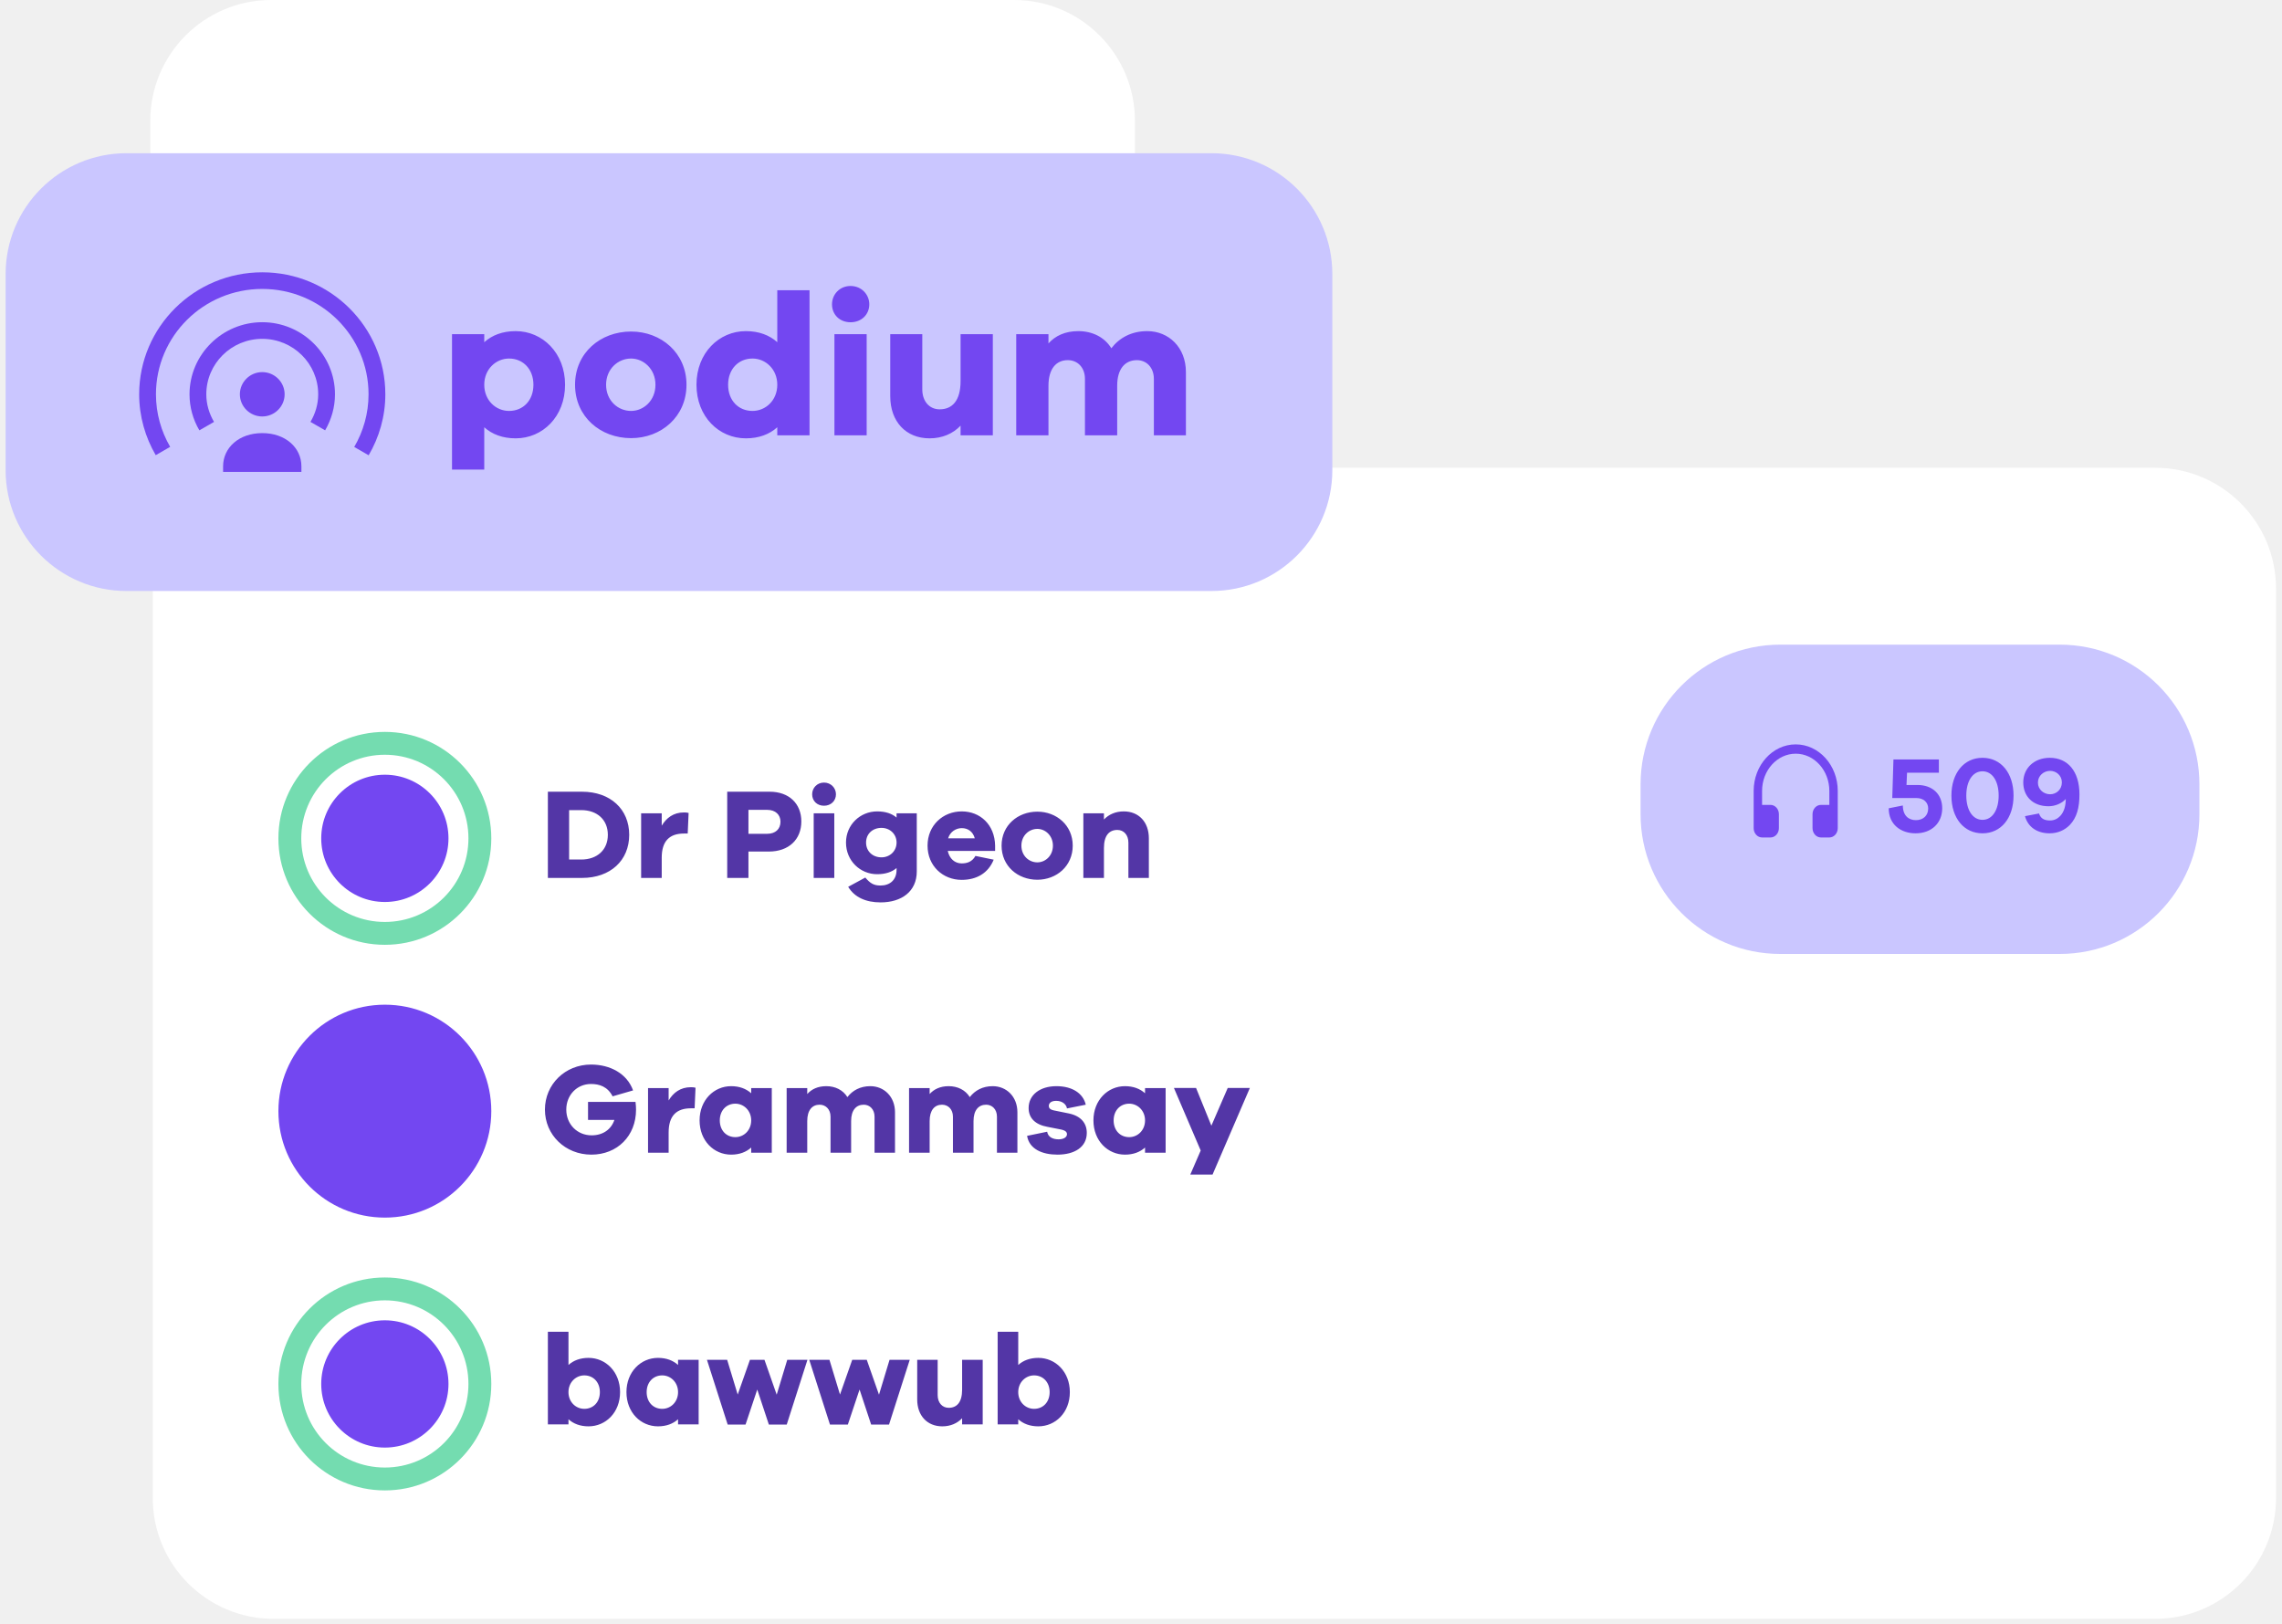
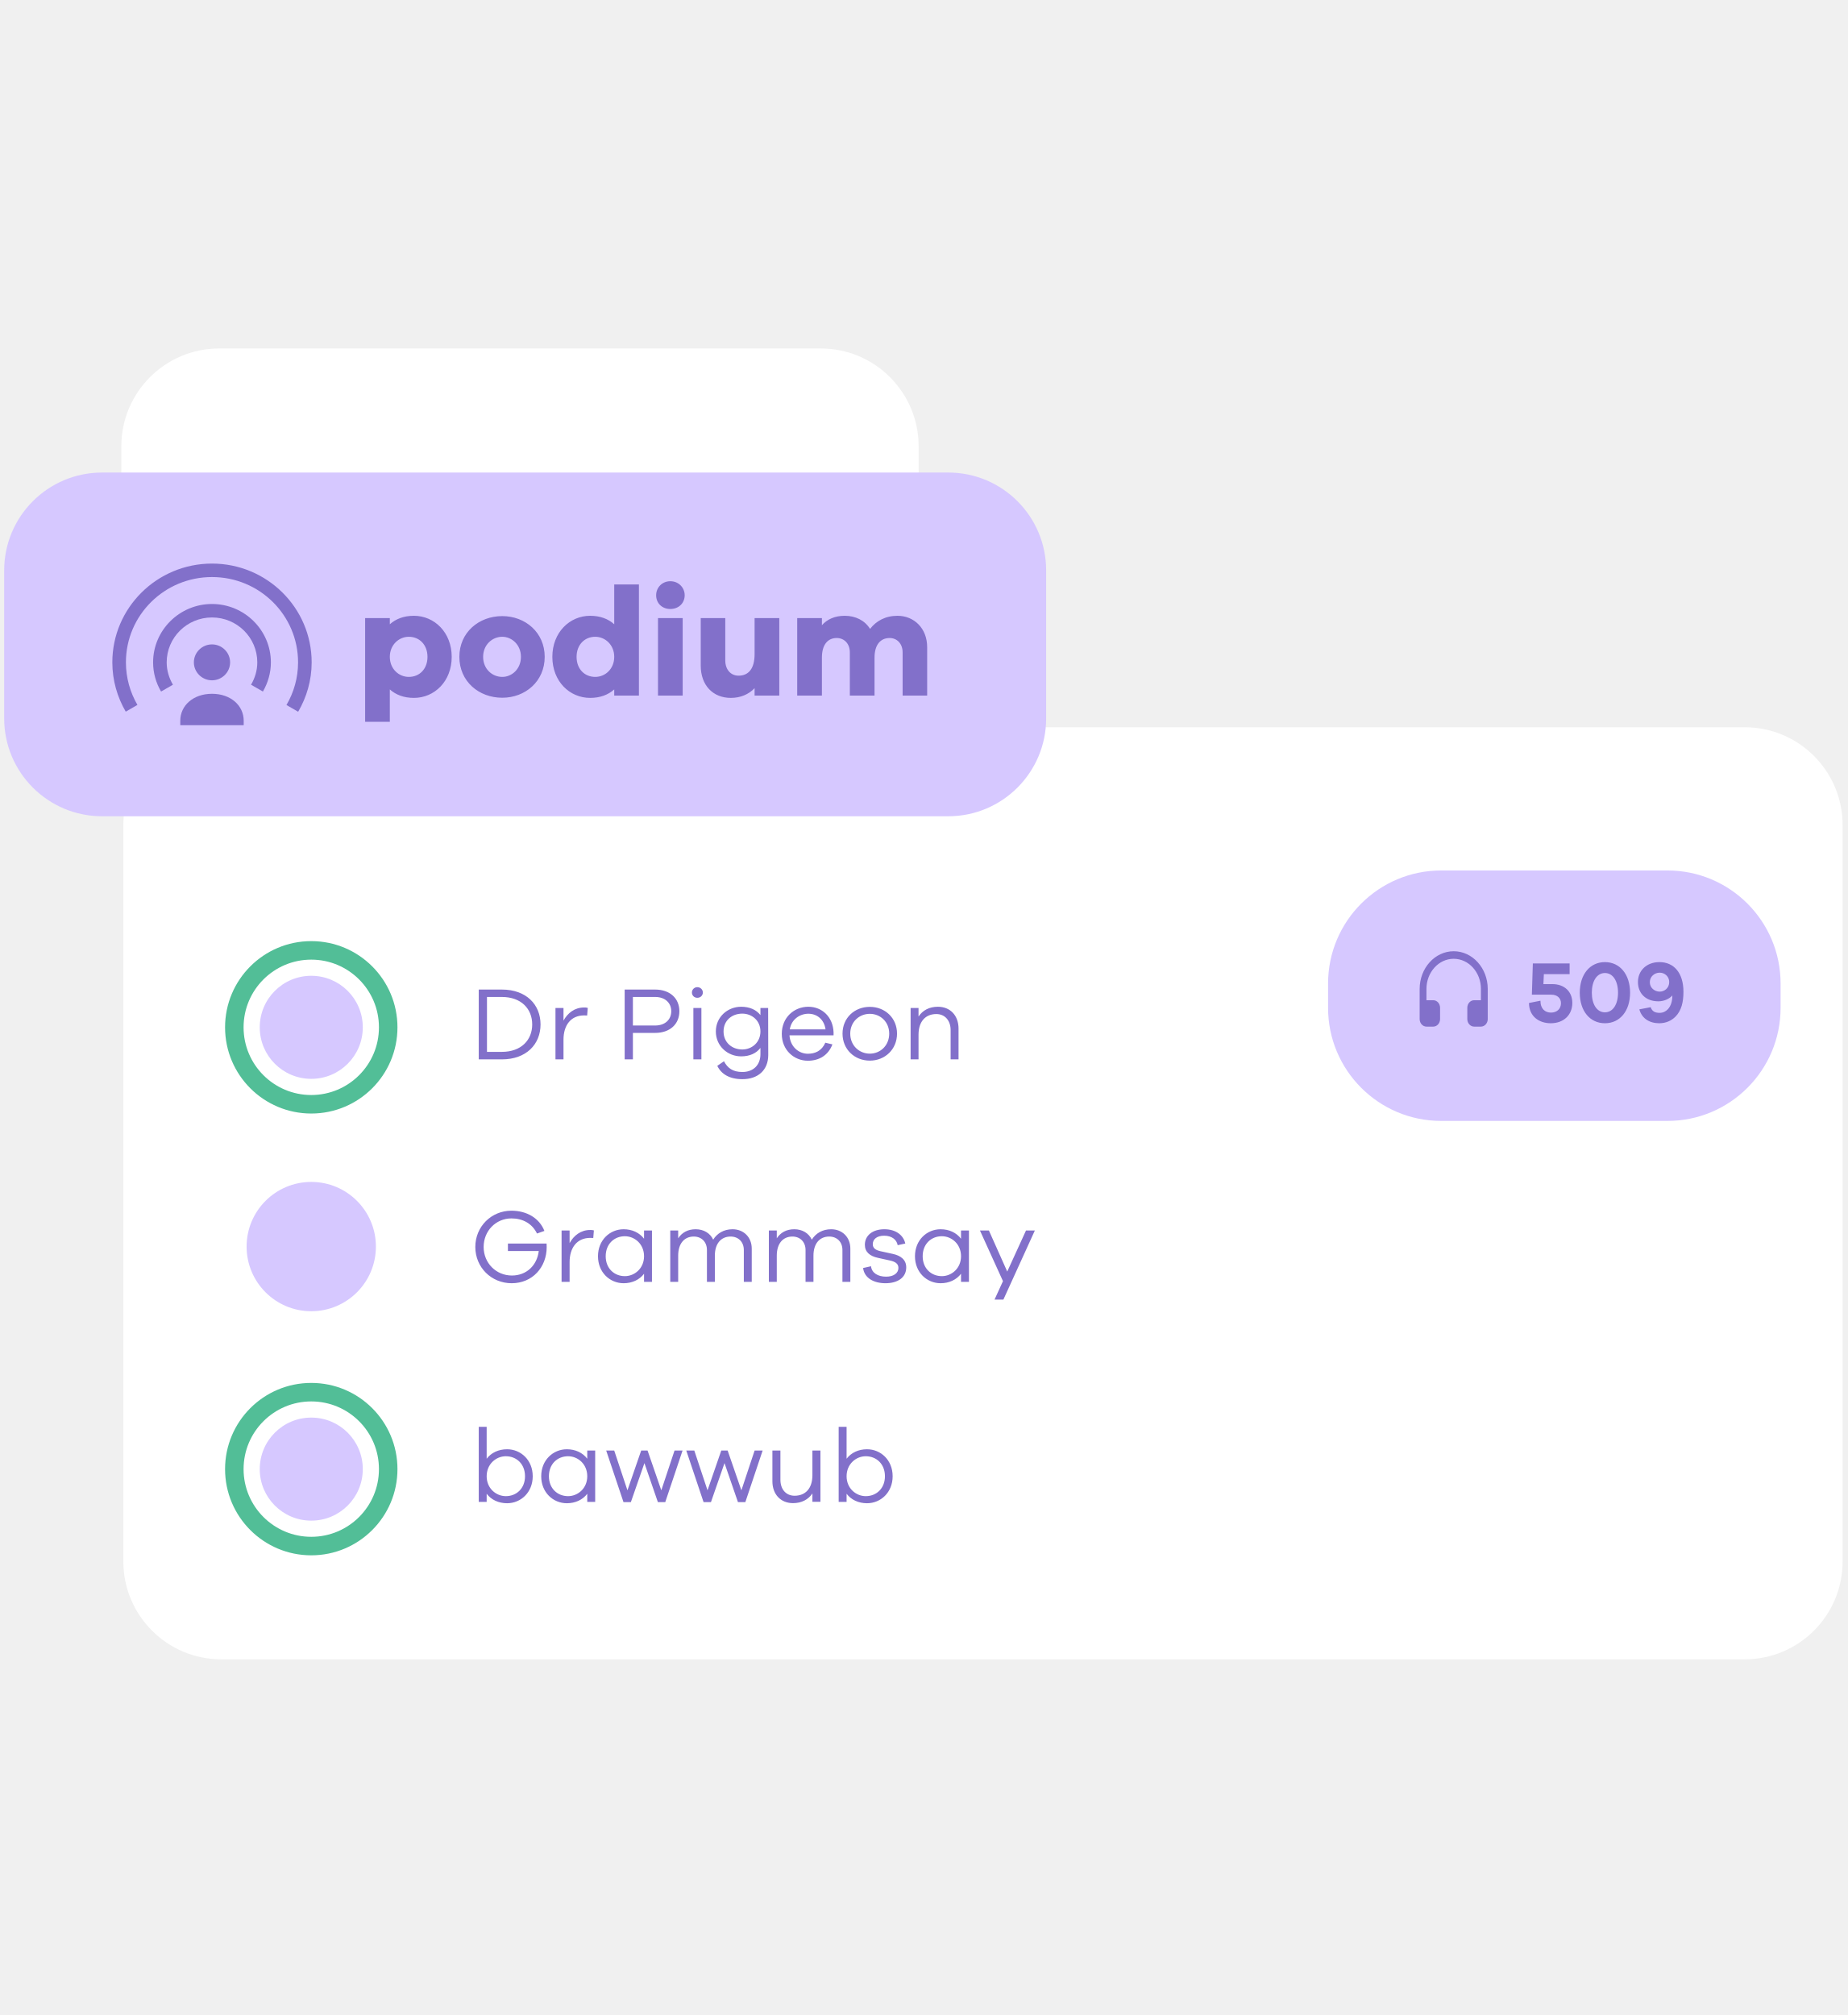
- <svg xmlns="http://www.w3.org/2000/svg" width="343" height="244" viewBox="0 0 343 244" fill="none">
-   <rect x="22.963" y="70.305" width="319.14" height="172.999" rx="18.169" fill="white" />
-   <rect x="22.588" width="148" height="46" rx="18.169" fill="white" />
-   <rect x="246.588" y="96.887" width="84" height="46.487" rx="21" fill="#CAC6FF" />
-   <path d="M269.907 111.877C266.423 111.877 263.588 115.014 263.588 118.872V124.467C263.588 125.24 264.153 125.866 264.852 125.866H266.116C266.813 125.866 267.38 125.24 267.38 124.467V122.369C267.38 121.597 266.813 120.97 266.116 120.97H264.852V118.872C264.852 115.786 267.12 113.276 269.907 113.276C272.695 113.276 274.963 115.786 274.963 118.872V120.97H273.699C273.002 120.97 272.435 121.597 272.435 122.369V124.467C272.435 125.24 273.002 125.866 273.699 125.866H274.963C275.661 125.866 276.227 125.24 276.227 124.467V118.872C276.227 115.014 273.392 111.877 269.907 111.877Z" fill="#7347F1" />
-   <path d="M286.561 117.98L286.642 116.131H291.425V114.137H284.599L284.421 119.941H288.053C289.107 119.941 289.82 120.574 289.82 121.514C289.82 122.568 289.074 123.265 287.972 123.265C286.901 123.265 286.01 122.6 286.01 121.06L283.886 121.482C283.886 123.962 285.75 125.243 287.923 125.243C290.355 125.243 291.928 123.671 291.928 121.482C291.928 119.342 290.436 117.98 288.215 117.98H286.561ZM297.98 113.894C295.191 113.894 293.31 116.196 293.31 119.569C293.31 122.957 295.191 125.243 297.98 125.243C300.769 125.243 302.649 122.957 302.649 119.569C302.649 116.196 300.769 113.894 297.98 113.894ZM297.98 123.217C296.488 123.217 295.548 121.725 295.548 119.569C295.548 117.412 296.488 115.921 297.98 115.921C299.471 115.921 300.412 117.412 300.412 119.569C300.412 121.725 299.471 123.217 297.98 123.217ZM308.097 113.894C305.746 113.894 304.109 115.45 304.109 117.591C304.109 119.682 305.552 121.174 307.903 121.174C308.892 121.174 309.881 120.768 310.497 120.087C310.497 121.076 310.27 121.984 309.67 122.633C309.297 123.038 308.762 123.314 308.146 123.314C307.303 123.314 306.735 123.054 306.476 122.26L304.368 122.665C304.822 124.335 306.233 125.243 308.065 125.243C309.313 125.243 310.351 124.757 311.097 123.995C312.167 122.892 312.556 121.352 312.556 119.406C312.556 115.888 310.772 113.894 308.097 113.894ZM308.146 119.374C307.205 119.374 306.314 118.677 306.314 117.623C306.314 116.569 307.205 115.856 308.146 115.856C309.07 115.856 309.913 116.553 309.913 117.591C309.913 118.677 309.07 119.374 308.146 119.374Z" fill="#7347F1" />
-   <circle cx="57.811" cy="207.618" r="13.969" fill="#7347F1" />
-   <path d="M88.463 204.082C87.205 204.082 86.2 204.469 85.445 205.146V200.156H82.35V214.082H85.445V213.308C86.2 213.985 87.205 214.372 88.463 214.372C91.035 214.372 93.201 212.303 93.201 209.227C93.201 206.171 91.035 204.082 88.463 204.082ZM87.824 211.742C86.567 211.742 85.445 210.736 85.445 209.227C85.445 207.738 86.567 206.713 87.824 206.713C89.178 206.713 90.165 207.738 90.165 209.227C90.165 210.736 89.178 211.742 87.824 211.742ZM105.011 204.372H101.916V205.146C101.162 204.469 100.156 204.082 98.899 204.082C96.326 204.082 94.16 206.171 94.16 209.227C94.16 212.303 96.326 214.372 98.899 214.372C100.156 214.372 101.162 213.985 101.916 213.308V214.082H105.011V204.372ZM99.537 211.742C98.183 211.742 97.197 210.736 97.197 209.227C97.197 207.738 98.183 206.713 99.537 206.713C100.794 206.713 101.916 207.738 101.916 209.227C101.916 210.736 100.794 211.742 99.537 211.742ZM121.366 204.372H118.329L116.743 209.614L114.905 204.372H112.72L110.882 209.595L109.296 204.372H106.259L109.374 214.101H112.062L113.822 208.84L115.563 214.101H118.252L121.366 204.372ZM136.741 204.372H133.704L132.118 209.614L130.281 204.372H128.095L126.258 209.595L124.672 204.372H121.635L124.749 214.101H127.438L129.198 208.84L130.939 214.101H133.627L136.741 204.372ZM147.707 204.372H144.612V208.879C144.612 210.755 143.819 211.587 142.6 211.587C141.614 211.587 140.937 210.813 140.937 209.672V204.372H137.862V210.33C137.862 212.767 139.37 214.372 141.633 214.372C142.852 214.372 143.877 213.927 144.612 213.154V214.082H147.707V204.372ZM156.066 204.082C154.808 204.082 153.803 204.469 153.048 205.146V200.156H149.954V214.082H153.048V213.308C153.803 213.985 154.808 214.372 156.066 214.372C158.638 214.372 160.805 212.303 160.805 209.227C160.805 206.171 158.638 204.082 156.066 204.082ZM155.427 211.742C154.17 211.742 153.048 210.736 153.048 209.227C153.048 207.738 154.17 206.713 155.427 206.713C156.781 206.713 157.768 207.738 157.768 209.227C157.768 210.736 156.781 211.742 155.427 211.742Z" fill="#5336A6" />
-   <circle cx="57.811" cy="125.95" r="13.969" fill="#7347F1" />
-   <path d="M82.35 118.99V131.949H87.476C91.751 131.949 94.575 129.319 94.575 125.47C94.575 121.62 91.751 118.99 87.476 118.99H82.35ZM85.542 129.183V121.756H87.36C89.778 121.756 91.364 123.226 91.364 125.47C91.364 127.713 89.778 129.183 87.36 129.183H85.542ZM102.807 122.104C101.221 122.104 100.157 122.936 99.461 124.096V122.239H96.366V131.949H99.461V128.912C99.461 126.398 100.641 125.276 102.807 125.276H103.368L103.503 122.181C103.271 122.123 103.078 122.104 102.807 122.104ZM109.305 118.99V131.949H112.496V127.984H115.552C118.55 127.984 120.446 126.185 120.446 123.458C120.446 120.789 118.608 118.99 115.688 118.99H109.305ZM112.496 125.315V121.717H115.32C116.558 121.717 117.312 122.452 117.312 123.497C117.312 124.599 116.558 125.315 115.32 125.315H112.496ZM123.851 117.617C122.807 117.617 122.072 118.429 122.072 119.377C122.072 120.363 122.807 121.098 123.851 121.098C124.896 121.098 125.65 120.363 125.65 119.377C125.65 118.429 124.896 117.617 123.851 117.617ZM125.399 131.949V122.239H122.304V131.949H125.399ZM137.797 122.239H134.76V122.878C134.064 122.278 133.097 121.949 131.839 121.949C129.306 121.949 127.159 123.942 127.159 126.63C127.159 129.377 129.306 131.388 131.839 131.388C133.097 131.388 134.064 131.059 134.76 130.46V130.731C134.76 132.259 133.754 133.09 132.342 133.09C131.337 133.09 130.795 132.762 130.06 131.891L127.487 133.284C128.435 134.851 130.137 135.624 132.362 135.624C135.514 135.624 137.797 133.98 137.797 130.982V122.239ZM132.497 128.854C131.143 128.854 130.176 127.926 130.176 126.63C130.176 125.334 131.143 124.425 132.497 124.425C133.735 124.425 134.76 125.334 134.76 126.63C134.76 127.926 133.735 128.854 132.497 128.854ZM149.572 127.094C149.514 123.922 147.309 121.949 144.563 121.949C141.739 121.949 139.417 124.038 139.417 127.094C139.417 130.17 141.739 132.239 144.543 132.239C146.768 132.239 148.528 131.253 149.359 129.203L146.613 128.642C146.091 129.589 145.259 129.764 144.543 129.764C143.499 129.764 142.706 129.048 142.454 127.887H149.572V127.094ZM144.563 124.464C145.452 124.464 146.226 124.947 146.516 125.992H142.512C142.802 125.005 143.692 124.464 144.563 124.464ZM155.92 121.988C152.98 121.988 150.543 124.038 150.543 127.094C150.543 130.17 152.98 132.22 155.92 132.22C158.802 132.22 161.239 130.17 161.239 127.094C161.239 124.038 158.802 121.988 155.92 121.988ZM155.92 129.609C154.663 129.609 153.522 128.622 153.522 127.094C153.522 125.586 154.663 124.58 155.92 124.58C157.119 124.58 158.261 125.586 158.261 127.094C158.261 128.622 157.119 129.609 155.92 129.609ZM168.909 121.949C167.691 121.949 166.665 122.394 165.93 123.168V122.239H162.836V131.949H165.93V127.442C165.93 125.566 166.724 124.735 167.942 124.735C168.929 124.735 169.606 125.508 169.606 126.649V131.949H172.681V125.992C172.681 123.555 171.172 121.949 168.909 121.949Z" fill="#5336A6" />
-   <path d="M57.846 184.5C67.511 184.5 75.346 176.665 75.346 167C75.346 157.335 67.511 149.5 57.846 149.5C48.181 149.5 40.346 157.335 40.346 167C40.346 176.665 48.181 184.5 57.846 184.5Z" fill="#7347F1" stroke="white" stroke-width="3" />
-   <path d="M88.385 165.606V168.314H92.35C91.867 169.745 90.629 170.635 88.927 170.635C86.76 170.635 85.116 168.971 85.116 166.766C85.116 164.581 86.722 162.917 88.83 162.917C90.087 162.917 91.325 163.304 92.079 164.774L95.155 163.884C94.246 161.351 91.712 159.997 88.83 159.997C84.942 159.997 81.906 162.975 81.906 166.766C81.906 170.577 84.962 173.536 88.888 173.536C92.795 173.536 95.6 170.712 95.6 166.786C95.6 166.457 95.58 166.07 95.522 165.606H88.385ZM103.846 163.401C102.26 163.401 101.196 164.233 100.5 165.393V163.536H97.405V173.246H100.5V170.209C100.5 167.695 101.679 166.573 103.846 166.573H104.407L104.542 163.478C104.31 163.42 104.117 163.401 103.846 163.401ZM116.004 163.536H112.909V164.31C112.155 163.633 111.149 163.246 109.892 163.246C107.319 163.246 105.153 165.335 105.153 168.391C105.153 171.467 107.319 173.536 109.892 173.536C111.149 173.536 112.155 173.149 112.909 172.472V173.246H116.004V163.536ZM110.53 170.906C109.176 170.906 108.19 169.9 108.19 168.391C108.19 166.902 109.176 165.877 110.53 165.877C111.787 165.877 112.909 166.902 112.909 168.391C112.909 169.9 111.787 170.906 110.53 170.906ZM130.812 163.246C129.303 163.246 128.142 163.884 127.369 164.89C126.711 163.826 125.551 163.246 124.197 163.246C122.939 163.246 121.992 163.691 121.334 164.426V163.536H118.239V173.246H121.334V168.488C121.334 166.863 122.069 166.031 123.191 166.031C124.119 166.031 124.835 166.728 124.835 167.83V173.246H127.93V168.488C127.93 166.863 128.684 166.031 129.825 166.031C130.734 166.031 131.45 166.728 131.45 167.83V173.246H134.525V167.173C134.525 164.813 132.881 163.246 130.812 163.246ZM149.209 163.246C147.701 163.246 146.54 163.884 145.766 164.89C145.109 163.826 143.948 163.246 142.594 163.246C141.337 163.246 140.389 163.691 139.732 164.426V163.536H136.637V173.246H139.732V168.488C139.732 166.863 140.467 166.031 141.589 166.031C142.517 166.031 143.233 166.728 143.233 167.83V173.246H146.327V168.488C146.327 166.863 147.082 166.031 148.223 166.031C149.132 166.031 149.848 166.728 149.848 167.83V173.246H152.923V167.173C152.923 164.813 151.279 163.246 149.209 163.246ZM154.377 170.712C154.706 172.705 156.659 173.536 158.942 173.536C161.495 173.536 163.352 172.414 163.352 170.267C163.352 168.836 162.501 167.734 160.663 167.347L158.381 166.883C157.762 166.747 157.646 166.476 157.646 166.206C157.646 165.857 157.917 165.451 158.748 165.451C159.696 165.451 160.276 165.993 160.373 166.592L163.197 166.031C162.81 164.349 161.205 163.246 158.787 163.246C156.331 163.246 154.609 164.542 154.609 166.534C154.609 168.062 155.634 169.029 157.433 169.358L159.406 169.745C160.122 169.881 160.373 170.132 160.373 170.461C160.373 170.886 159.928 171.235 159.116 171.235C158.284 171.235 157.53 170.925 157.394 170.093L154.377 170.712ZM175.202 163.536H172.107V164.31C171.353 163.633 170.347 163.246 169.09 163.246C166.517 163.246 164.351 165.335 164.351 168.391C164.351 171.467 166.517 173.536 169.09 173.536C170.347 173.536 171.353 173.149 172.107 172.472V173.246H175.202V163.536ZM169.728 170.906C168.374 170.906 167.388 169.9 167.388 168.391C167.388 166.902 168.374 165.877 169.728 165.877C170.985 165.877 172.107 166.902 172.107 168.391C172.107 169.9 170.985 170.906 169.728 170.906ZM187.862 163.517H184.535L182.079 169.184L179.777 163.517H176.45L180.474 172.917L178.907 176.534H182.253L187.862 163.517Z" fill="#5336A6" />
-   <path d="M68.91 126C68.91 132.11 63.956 137.064 57.846 137.064C51.735 137.064 46.782 132.11 46.782 126C46.782 119.89 51.735 114.936 57.846 114.936C63.956 114.936 68.91 119.89 68.91 126ZM57.846 143.5C67.511 143.5 75.346 135.665 75.346 126C75.346 116.335 67.511 108.5 57.846 108.5C48.181 108.5 40.346 116.335 40.346 126C40.346 135.665 48.181 143.5 57.846 143.5Z" fill="#74DCB0" stroke="white" stroke-width="3" />
-   <path d="M68.91 208C68.91 214.11 63.956 219.064 57.846 219.064C51.735 219.064 46.782 214.11 46.782 208C46.782 201.89 51.735 196.936 57.846 196.936C63.956 196.936 68.91 201.89 68.91 208ZM57.846 225.5C67.511 225.5 75.346 217.665 75.346 208C75.346 198.335 67.511 190.5 57.846 190.5C48.181 190.5 40.346 198.335 40.346 208C40.346 217.665 48.181 225.5 57.846 225.5Z" fill="#74DCB0" stroke="white" stroke-width="3" />
-   <rect x="0.844" y="23.027" width="199.414" height="65.797" rx="18.169" fill="#CAC6FF" />
-   <path fill-rule="evenodd" clip-rule="evenodd" d="M42.782 59.26C42.782 61.093 41.268 62.593 39.418 62.593C37.568 62.593 36.054 61.093 36.054 59.26C36.054 57.426 37.568 55.926 39.418 55.926C41.268 55.926 42.782 57.426 42.782 59.26ZM33.532 70.926V70.093C33.532 67.26 35.953 65.093 39.418 65.093C42.883 65.093 45.304 67.26 45.304 70.093V70.926H33.532ZM31.009 59.26C31.009 54.66 34.776 50.926 39.418 50.926C44.06 50.926 47.827 54.66 47.827 59.26C47.827 60.776 47.39 62.176 46.667 63.41L48.87 64.676C49.795 63.076 50.35 61.243 50.35 59.26C50.35 53.293 45.439 48.426 39.418 48.426C33.397 48.426 28.486 53.293 28.486 59.26C28.486 61.226 29.024 63.076 29.966 64.676L32.169 63.41C31.446 62.176 31.009 60.776 31.009 59.26Z" fill="#7347F1" />
-   <path d="M39.418 43.426C30.588 43.426 23.441 50.51 23.441 59.26C23.441 62.143 24.231 64.843 25.577 67.159L23.407 68.409C21.843 65.726 20.918 62.593 20.918 59.26C20.918 49.143 29.209 40.926 39.418 40.926C49.627 40.926 57.918 49.143 57.918 59.26C57.918 62.593 56.993 65.726 55.412 68.426L53.243 67.176C54.605 64.843 55.395 62.143 55.395 59.26C55.395 50.51 48.248 43.426 39.418 43.426Z" fill="#7347F1" />
-   <path d="M77.512 49.766C75.543 49.766 73.968 50.372 72.787 51.432V50.221H67.941V70.575H72.787V64.215C73.968 65.275 75.543 65.88 77.512 65.88C81.541 65.88 84.933 62.639 84.933 57.823C84.933 53.038 81.541 49.766 77.512 49.766ZM76.513 61.761C74.544 61.761 72.787 60.186 72.787 57.823C72.787 55.491 74.544 53.886 76.513 53.886C78.633 53.886 80.178 55.491 80.178 57.823C80.178 60.186 78.633 61.761 76.513 61.761ZM94.855 49.827C90.251 49.827 86.434 53.038 86.434 57.823C86.434 62.639 90.251 65.85 94.855 65.85C99.368 65.85 103.184 62.639 103.184 57.823C103.184 53.038 99.368 49.827 94.855 49.827ZM94.855 61.761C92.886 61.761 91.099 60.216 91.099 57.823C91.099 55.461 92.886 53.886 94.855 53.886C96.733 53.886 98.52 55.461 98.52 57.823C98.52 60.216 96.733 61.761 94.855 61.761ZM121.678 43.617H116.831V51.432C115.65 50.372 114.075 49.766 112.106 49.766C108.077 49.766 104.685 53.038 104.685 57.823C104.685 62.639 108.077 65.88 112.106 65.88C114.075 65.88 115.65 65.275 116.831 64.215V65.426H121.678V43.617ZM113.106 61.761C110.985 61.761 109.44 60.186 109.44 57.823C109.44 55.491 110.985 53.886 113.106 53.886C115.074 53.886 116.831 55.491 116.831 57.823C116.831 60.186 115.074 61.761 113.106 61.761ZM127.843 42.981C126.207 42.981 125.056 44.254 125.056 45.738C125.056 47.282 126.207 48.434 127.843 48.434C129.479 48.434 130.66 47.282 130.66 45.738C130.66 44.254 129.479 42.981 127.843 42.981ZM130.266 65.426V50.221H125.42V65.426H130.266ZM149.228 50.221H144.381V57.278C144.381 60.216 143.139 61.519 141.231 61.519C139.686 61.519 138.626 60.307 138.626 58.52V50.221H133.81V59.55C133.81 63.366 136.173 65.88 139.717 65.88C141.625 65.88 143.23 65.184 144.381 63.972V65.426H149.228V50.221ZM172.434 49.766C170.072 49.766 168.254 50.766 167.043 52.341C166.013 50.675 164.196 49.766 162.075 49.766C160.107 49.766 158.622 50.463 157.592 51.614V50.221H152.746V65.426H157.592V57.975C157.592 55.431 158.743 54.128 160.5 54.128C161.954 54.128 163.075 55.218 163.075 56.945V65.426H167.921V57.975C167.921 55.431 169.103 54.128 170.89 54.128C172.313 54.128 173.434 55.218 173.434 56.945V65.426H178.25V55.915C178.25 52.22 175.675 49.766 172.434 49.766Z" fill="#7347F1" />
+ <svg xmlns="http://www.w3.org/2000/svg" width="343" height="374" viewBox="0 0 343 374" fill="none">
+   <rect x="22.895" y="134.984" width="319.14" height="172.999" rx="18.169" fill="white" />
+   <path d="M22.52 82.849C22.52 72.814 30.655 64.68 40.689 64.68H152.352C162.386 64.68 170.521 72.814 170.521 82.849V92.511C170.521 102.545 162.386 110.68 152.352 110.68H40.689C30.655 110.68 22.52 102.545 22.52 92.511V82.849Z" fill="white" />
+   <rect x="246.521" y="161.566" width="84" height="46.487" rx="21" fill="#D6C8FF" />
+   <path d="M269.84 176.557C266.355 176.557 263.521 179.694 263.521 183.551V189.147C263.521 189.919 264.086 190.546 264.784 190.546H266.048C266.746 190.546 267.312 189.919 267.312 189.147V187.049C267.312 186.276 266.746 185.65 266.048 185.65H264.784V183.551C264.784 180.465 267.053 177.956 269.84 177.956C272.628 177.956 274.896 180.465 274.896 183.551V185.65H273.632C272.934 185.65 272.368 186.276 272.368 187.049V189.147C272.368 189.919 272.934 190.546 273.632 190.546H274.896C275.593 190.546 276.16 189.919 276.16 189.147V183.551C276.16 179.694 273.325 176.557 269.84 176.557Z" fill="#8270CA" />
+   <path d="M286.494 182.659H288.147C290.369 182.659 291.86 184.021 291.86 186.161C291.86 188.35 290.288 189.923 287.856 189.923C285.683 189.923 283.818 188.642 283.818 186.161L285.942 185.74C285.942 187.28 286.834 187.945 287.904 187.945C289.007 187.945 289.753 187.248 289.753 186.194C289.753 185.253 289.039 184.621 287.985 184.621H284.353L284.532 178.817H291.358V180.811H286.575L286.494 182.659ZM297.912 178.574C300.701 178.574 302.582 180.876 302.582 184.248C302.582 187.637 300.701 189.923 297.912 189.923C295.124 189.923 293.243 187.637 293.243 184.248C293.243 180.876 295.124 178.574 297.912 178.574ZM297.912 187.896C299.404 187.896 300.344 186.405 300.344 184.248C300.344 182.092 299.404 180.6 297.912 180.6C296.421 180.6 295.48 182.092 295.48 184.248C295.48 186.405 296.421 187.896 297.912 187.896ZM308.03 178.574C310.705 178.574 312.488 180.568 312.488 184.086C312.488 186.032 312.099 187.572 311.029 188.674C310.283 189.436 309.246 189.923 307.997 189.923C306.165 189.923 304.755 189.015 304.301 187.345L306.409 186.94C306.668 187.734 307.235 187.994 308.078 187.994C308.695 187.994 309.23 187.718 309.603 187.313C310.202 186.664 310.429 185.756 310.429 184.767C309.813 185.448 308.824 185.853 307.835 185.853C305.484 185.853 304.041 184.362 304.041 182.27C304.041 180.13 305.679 178.574 308.03 178.574ZM308.078 184.054C309.003 184.054 309.846 183.357 309.846 182.27C309.846 181.233 309.003 180.535 308.078 180.535C307.138 180.535 306.246 181.249 306.246 182.303C306.246 183.357 307.138 184.054 308.078 184.054Z" fill="#8270CA" />
+   <path d="M67.343 190.679C67.343 195.961 63.061 200.243 57.779 200.243C52.497 200.243 48.215 195.961 48.215 190.679C48.215 185.397 52.497 181.115 57.779 181.115C63.061 181.115 67.343 185.397 67.343 190.679Z" fill="#D6C8FF" />
+   <path d="M67.343 272.679C67.343 277.961 63.061 282.243 57.779 282.243C52.497 282.243 48.215 277.961 48.215 272.679C48.215 267.397 52.497 263.115 57.779 263.115C63.061 263.115 67.343 267.397 67.343 272.679Z" fill="#D6C8FF" />
+   <path d="M69.776 231.375C69.776 238.002 64.404 243.375 57.776 243.375C51.149 243.375 45.776 238.002 45.776 231.375C45.776 224.748 51.149 219.375 57.776 219.375C64.404 219.375 69.776 224.748 69.776 231.375Z" fill="#D6C8FF" />
+   <path fill-rule="evenodd" clip-rule="evenodd" d="M57.778 203.244C64.717 203.244 70.342 197.619 70.342 190.68C70.342 183.741 64.717 178.116 57.778 178.116C50.84 178.116 45.214 183.741 45.214 190.68C45.214 197.619 50.84 203.244 57.778 203.244ZM57.778 206.68C66.615 206.68 73.778 199.516 73.778 190.68C73.778 181.843 66.615 174.68 57.778 174.68C48.942 174.68 41.778 181.843 41.778 190.68C41.778 199.516 48.942 206.68 57.778 206.68Z" fill="#52BE97" />
+   <path fill-rule="evenodd" clip-rule="evenodd" d="M57.778 285.244C64.717 285.244 70.342 279.619 70.342 272.68C70.342 265.741 64.717 260.116 57.778 260.116C50.84 260.116 45.214 265.741 45.214 272.68C45.214 279.619 50.84 285.244 57.778 285.244ZM57.778 288.68C66.615 288.68 73.778 281.516 73.778 272.68C73.778 263.843 66.615 256.68 57.778 256.68C48.942 256.68 41.778 263.843 41.778 272.68C41.778 281.516 48.942 288.68 57.778 288.68Z" fill="#52BE97" />
+   <rect x="0.776" y="87.707" width="193.414" height="63.797" rx="18.169" fill="#D6C8FF" />
+   <path fill-rule="evenodd" clip-rule="evenodd" d="M42.714 122.939C42.714 124.772 41.201 126.272 39.351 126.272C37.501 126.272 35.987 124.772 35.987 122.939C35.987 121.105 37.501 119.605 39.351 119.605C41.201 119.605 42.714 121.105 42.714 122.939ZM33.464 134.605V133.772C33.464 130.939 35.886 128.772 39.351 128.772C42.815 128.772 45.237 130.939 45.237 133.772V134.605H33.464ZM30.942 122.939C30.942 118.339 34.709 114.605 39.351 114.605C43.992 114.605 47.76 118.339 47.76 122.939C47.76 124.455 47.322 125.855 46.599 127.089L48.802 128.355C49.727 126.755 50.282 124.922 50.282 122.939C50.282 116.972 45.371 112.105 39.351 112.105C33.33 112.105 28.419 116.972 28.419 122.939C28.419 124.905 28.957 126.755 29.899 128.355L32.102 127.089C31.379 125.855 30.942 124.455 30.942 122.939Z" fill="#8270CA" />
+   <path d="M39.351 107.105C30.521 107.105 23.373 114.189 23.373 122.939C23.373 125.822 24.164 128.522 25.509 130.839L23.34 132.089C21.776 129.406 20.851 126.272 20.851 122.939C20.851 112.822 29.142 104.605 39.351 104.605C49.559 104.605 57.851 112.822 57.851 122.939C57.851 126.272 56.926 129.406 55.345 132.106L53.175 130.856C54.538 128.522 55.328 125.822 55.328 122.939C55.328 114.189 48.18 107.105 39.351 107.105Z" fill="#8270CA" />
+   <path d="M76.83 114.295C80.64 114.295 83.848 117.389 83.848 121.915C83.848 126.47 80.64 129.535 76.83 129.535C74.968 129.535 73.478 128.962 72.361 127.96V133.975H67.778V114.725H72.361V115.871C73.478 114.868 74.968 114.295 76.83 114.295ZM75.885 125.639C77.89 125.639 79.351 124.15 79.351 121.915C79.351 119.709 77.89 118.191 75.885 118.191C74.023 118.191 72.361 119.709 72.361 121.915C72.361 124.15 74.023 125.639 75.885 125.639ZM93.232 114.353C97.5 114.353 101.109 117.389 101.109 121.915C101.109 126.47 97.5 129.507 93.232 129.507C88.877 129.507 85.268 126.47 85.268 121.915C85.268 117.389 88.877 114.353 93.232 114.353ZM93.232 125.639C95.008 125.639 96.698 124.178 96.698 121.915C96.698 119.681 95.008 118.191 93.232 118.191C91.37 118.191 89.68 119.681 89.68 121.915C89.68 124.178 91.37 125.639 93.232 125.639ZM118.599 108.48V129.105H114.016V127.96C112.899 128.962 111.409 129.535 109.547 129.535C105.737 129.535 102.529 126.47 102.529 121.915C102.529 117.389 105.737 114.295 109.547 114.295C111.409 114.295 112.899 114.868 114.016 115.871V108.48H118.599ZM110.492 125.639C112.354 125.639 114.016 124.15 114.016 121.915C114.016 119.709 112.354 118.191 110.492 118.191C108.487 118.191 107.026 119.709 107.026 121.915C107.026 124.15 108.487 125.639 110.492 125.639ZM124.43 107.878C125.977 107.878 127.094 109.082 127.094 110.485C127.094 111.946 125.977 113.035 124.43 113.035C122.883 113.035 121.795 111.946 121.795 110.485C121.795 109.082 122.883 107.878 124.43 107.878ZM126.722 129.105H122.139V114.725H126.722V129.105ZM144.655 114.725V129.105H140.071V127.73C138.983 128.876 137.464 129.535 135.66 129.535C132.308 129.535 130.073 127.158 130.073 123.548V114.725H134.628V122.574C134.628 124.264 135.631 125.41 137.092 125.41C138.897 125.41 140.071 124.178 140.071 121.4V114.725H144.655ZM166.602 114.295C169.668 114.295 172.103 116.616 172.103 120.11V129.105H167.548V121.084C167.548 119.452 166.488 118.42 165.141 118.42C163.451 118.42 162.334 119.652 162.334 122.058V129.105H157.751V121.084C157.751 119.452 156.691 118.42 155.316 118.42C153.654 118.42 152.566 119.652 152.566 122.058V129.105H147.982V114.725H152.566V116.043C153.54 114.954 154.943 114.295 156.805 114.295C158.811 114.295 160.529 115.155 161.503 116.73C162.649 115.241 164.368 114.295 166.602 114.295Z" fill="#8270CA" />
+   <path d="M94.128 268.994C96.662 268.994 98.886 270.986 98.886 274.004C98.886 277.021 96.662 279.013 94.128 279.013C92.542 279.013 91.188 278.375 90.337 277.253V278.762H88.867V264.835H90.337V270.754C91.188 269.632 92.542 268.994 94.128 268.994ZM93.896 277.698C95.869 277.698 97.455 276.267 97.455 274.004C97.455 271.721 95.869 270.29 93.896 270.29C92.097 270.29 90.337 271.721 90.337 274.004C90.337 276.267 92.097 277.698 93.896 277.698ZM110.48 269.226V278.762H109.01V277.253C108.159 278.375 106.805 279.013 105.219 279.013C102.685 279.013 100.461 277.021 100.461 274.004C100.461 270.986 102.685 268.994 105.219 268.994C106.805 268.994 108.159 269.632 109.01 270.754V269.226H110.48ZM105.451 277.698C107.25 277.698 109.01 276.267 109.01 274.004C109.01 271.721 107.25 270.29 105.451 270.29C103.479 270.29 101.892 271.721 101.892 274.004C101.892 276.267 103.479 277.698 105.451 277.698ZM126.7 269.226L123.489 278.8H122.116L119.621 271.566L117.106 278.8H115.733L112.522 269.226H114.011L116.468 276.615L119.021 269.226H120.201L122.754 276.615L125.211 269.226H126.7ZM141.565 269.226L138.355 278.8H136.981L134.486 271.566L131.972 278.8H130.598L127.388 269.226H128.877L131.333 276.615L133.887 269.226H135.066L137.62 276.615L140.076 269.226H141.565ZM152.292 269.226V278.742H150.802V277.195C150.029 278.336 148.791 278.994 147.205 278.994C144.903 278.994 143.375 277.35 143.375 274.932V269.226H144.864V274.661C144.864 276.441 145.909 277.621 147.495 277.621C149.487 277.621 150.802 276.286 150.802 273.81V269.226H152.292ZM160.938 268.994C163.472 268.994 165.696 270.986 165.696 274.004C165.696 277.021 163.472 279.013 160.938 279.013C159.352 279.013 157.998 278.375 157.147 277.253V278.762H155.677V264.835H157.147V270.754C157.998 269.632 159.352 268.994 160.938 268.994ZM160.706 277.698C162.679 277.698 164.265 276.267 164.265 274.004C164.265 271.721 162.679 270.29 160.706 270.29C158.907 270.29 157.147 271.721 157.147 274.004C157.147 276.267 158.907 277.698 160.706 277.698Z" fill="#8270CA" />
+   <path d="M88.867 183.67H93.161C97.707 183.67 100.337 186.474 100.337 190.149C100.337 193.805 97.707 196.629 93.161 196.629H88.867V183.67ZM90.395 195.236H93.142C96.778 195.236 98.79 193.012 98.79 190.149C98.79 187.267 96.778 185.043 93.142 185.043H90.395V195.236ZM108.428 186.996C108.661 186.996 108.835 186.996 109.105 187.074L108.989 188.486C108.815 188.467 108.603 188.467 108.428 188.467C105.895 188.467 104.599 190.381 104.599 192.954V196.629H103.109V187.093H104.599V189.434C105.372 188.022 106.668 186.996 108.428 186.996ZM115.954 183.67H121.602C124.368 183.67 126.108 185.314 126.108 187.693C126.108 190.072 124.368 191.716 121.602 191.716H117.482V196.629H115.954V183.67ZM117.482 190.343H121.602C123.459 190.343 124.6 189.24 124.6 187.693C124.6 186.145 123.459 185.043 121.602 185.043H117.482V190.343ZM129.442 183.225C130.023 183.225 130.467 183.689 130.467 184.211C130.467 184.772 130.023 185.198 129.442 185.198C128.862 185.198 128.437 184.772 128.437 184.211C128.437 183.689 128.862 183.225 129.442 183.225ZM130.197 196.629H128.707V187.093H130.197V196.629ZM142.586 187.093L142.606 195.855C142.586 198.64 140.691 200.304 137.809 200.304C135.449 200.304 133.882 199.375 133.147 197.828L134.385 196.977C135.062 198.254 136.029 198.969 137.809 198.969C139.82 198.969 141.155 197.693 141.155 195.662V194.501C140.381 195.507 139.163 196.068 137.577 196.068C135.062 196.068 132.877 194.153 132.877 191.445C132.877 188.757 135.062 186.861 137.577 186.861C139.163 186.861 140.381 187.422 141.155 188.408V187.093H142.586ZM137.79 194.791C139.569 194.791 141.155 193.476 141.155 191.445C141.155 189.414 139.569 188.138 137.79 188.138C135.855 188.138 134.308 189.414 134.308 191.445C134.308 193.476 135.855 194.791 137.79 194.791ZM154.73 191.619V192.161H146.548C146.683 194.308 148.308 195.584 149.952 195.584C151.306 195.584 152.525 195.062 153.202 193.534L154.517 193.844C153.763 195.836 152.099 196.88 149.952 196.88C147.418 196.88 145.117 194.927 145.117 191.89C145.117 188.834 147.418 186.861 150.049 186.861C152.621 186.861 154.633 188.776 154.73 191.619ZM150.049 188.157C148.502 188.157 146.896 189.182 146.606 191.058H153.24C152.97 189.182 151.635 188.157 150.049 188.157ZM161.461 186.88C164.266 186.88 166.509 188.931 166.509 191.851C166.509 194.772 164.266 196.861 161.461 196.861C158.618 196.861 156.393 194.772 156.393 191.851C156.393 188.931 158.618 186.88 161.461 186.88ZM161.461 195.565C163.414 195.565 165.059 194.056 165.059 191.851C165.059 189.666 163.414 188.176 161.461 188.176C159.488 188.176 157.825 189.666 157.825 191.851C157.825 194.056 159.488 195.565 161.461 195.565ZM174.099 186.861C176.401 186.861 177.929 188.505 177.929 190.923V196.629H176.459V191.194C176.459 189.414 175.395 188.215 173.809 188.215C171.817 188.215 170.501 189.569 170.501 192.045V196.629H169.031V187.093H170.501V188.679C171.275 187.519 172.494 186.861 174.099 186.861Z" fill="#8270CA" />
+   <path d="M94.283 230.808H101.459C101.478 231.059 101.478 231.272 101.478 231.465C101.478 235.218 98.828 238.177 94.979 238.177C91.188 238.177 88.229 235.218 88.229 231.446C88.229 227.674 91.188 224.715 94.941 224.715C97.765 224.715 100.124 226.088 101.053 228.467L99.679 228.951C98.77 227.075 97.01 226.146 94.941 226.146C92.039 226.146 89.776 228.467 89.776 231.446C89.776 234.425 92.078 236.746 95.018 236.746C97.784 236.746 99.699 234.812 100.008 232.2H94.283V230.808ZM109.562 228.293C109.794 228.293 109.968 228.293 110.239 228.371L110.123 229.783C109.949 229.763 109.736 229.763 109.562 229.763C107.028 229.763 105.732 231.678 105.732 234.251V237.926H104.243V228.39H105.732V230.73C106.506 229.319 107.802 228.293 109.562 228.293ZM121.02 228.39V237.926H119.55V236.417C118.699 237.539 117.345 238.177 115.759 238.177C113.225 238.177 111.001 236.185 111.001 233.168C111.001 230.15 113.225 228.158 115.759 228.158C117.345 228.158 118.699 228.796 119.55 229.918V228.39H121.02ZM115.991 236.862C117.79 236.862 119.55 235.431 119.55 233.168C119.55 230.885 117.79 229.454 115.991 229.454C114.018 229.454 112.432 230.885 112.432 233.168C112.432 235.431 114.018 236.862 115.991 236.862ZM135.983 228.158C137.994 228.158 139.542 229.589 139.542 231.756V237.926H138.072V232.007C138.072 230.498 137.046 229.512 135.615 229.512C133.855 229.512 132.694 230.808 132.694 233.052V237.926H131.224V232.007C131.224 230.498 130.199 229.512 128.787 229.512C127.027 229.512 125.886 230.808 125.886 233.052V237.926H124.416V228.39H125.886V229.841C126.563 228.796 127.646 228.158 129.135 228.158C130.605 228.158 131.824 228.874 132.385 230.092C133.12 228.912 134.358 228.158 135.983 228.158ZM154.286 228.158C156.297 228.158 157.845 229.589 157.845 231.756V237.926H156.375V232.007C156.375 230.498 155.35 229.512 153.918 229.512C152.158 229.512 150.998 230.808 150.998 233.052V237.926H149.528V232.007C149.528 230.498 148.503 229.512 147.091 229.512C145.33 229.512 144.189 230.808 144.189 233.052V237.926H142.719V228.39H144.189V229.841C144.866 228.796 145.949 228.158 147.439 228.158C148.909 228.158 150.127 228.874 150.688 230.092C151.423 228.912 152.661 228.158 154.286 228.158ZM160.21 235.353L161.68 235.024C161.816 236.282 162.976 236.959 164.485 236.959C165.858 236.959 166.767 236.32 166.767 235.334C166.767 234.541 166.168 234.173 165.2 233.961L163.015 233.477C161.429 233.148 160.539 232.355 160.539 231.04C160.539 229.319 161.97 228.158 164.156 228.158C166.303 228.158 167.696 229.26 168.044 230.808L166.632 231.117C166.438 230.073 165.529 229.357 164.117 229.357C162.763 229.357 162.009 230.015 162.009 230.924C162.009 231.678 162.531 232.026 163.46 232.239L165.761 232.742C167.154 233.052 168.218 233.787 168.218 235.237C168.218 237.113 166.651 238.177 164.369 238.177C162.183 238.177 160.442 237.21 160.21 235.353ZM179.859 228.39V237.926H178.389V236.417C177.538 237.539 176.184 238.177 174.598 238.177C172.064 238.177 169.84 236.185 169.84 233.168C169.84 230.15 172.064 228.158 174.598 228.158C176.184 228.158 177.538 228.796 178.389 229.918V228.39H179.859ZM174.83 236.862C176.629 236.862 178.389 235.431 178.389 233.168C178.389 230.885 176.629 229.454 174.83 229.454C172.857 229.454 171.271 230.885 171.271 233.168C171.271 235.431 172.857 236.862 174.83 236.862ZM192.094 228.39L186.253 241.214H184.609L186.175 237.79L181.901 228.39H183.564L186.968 236.011L190.45 228.39H192.094Z" fill="#8270CA" />
</svg>
